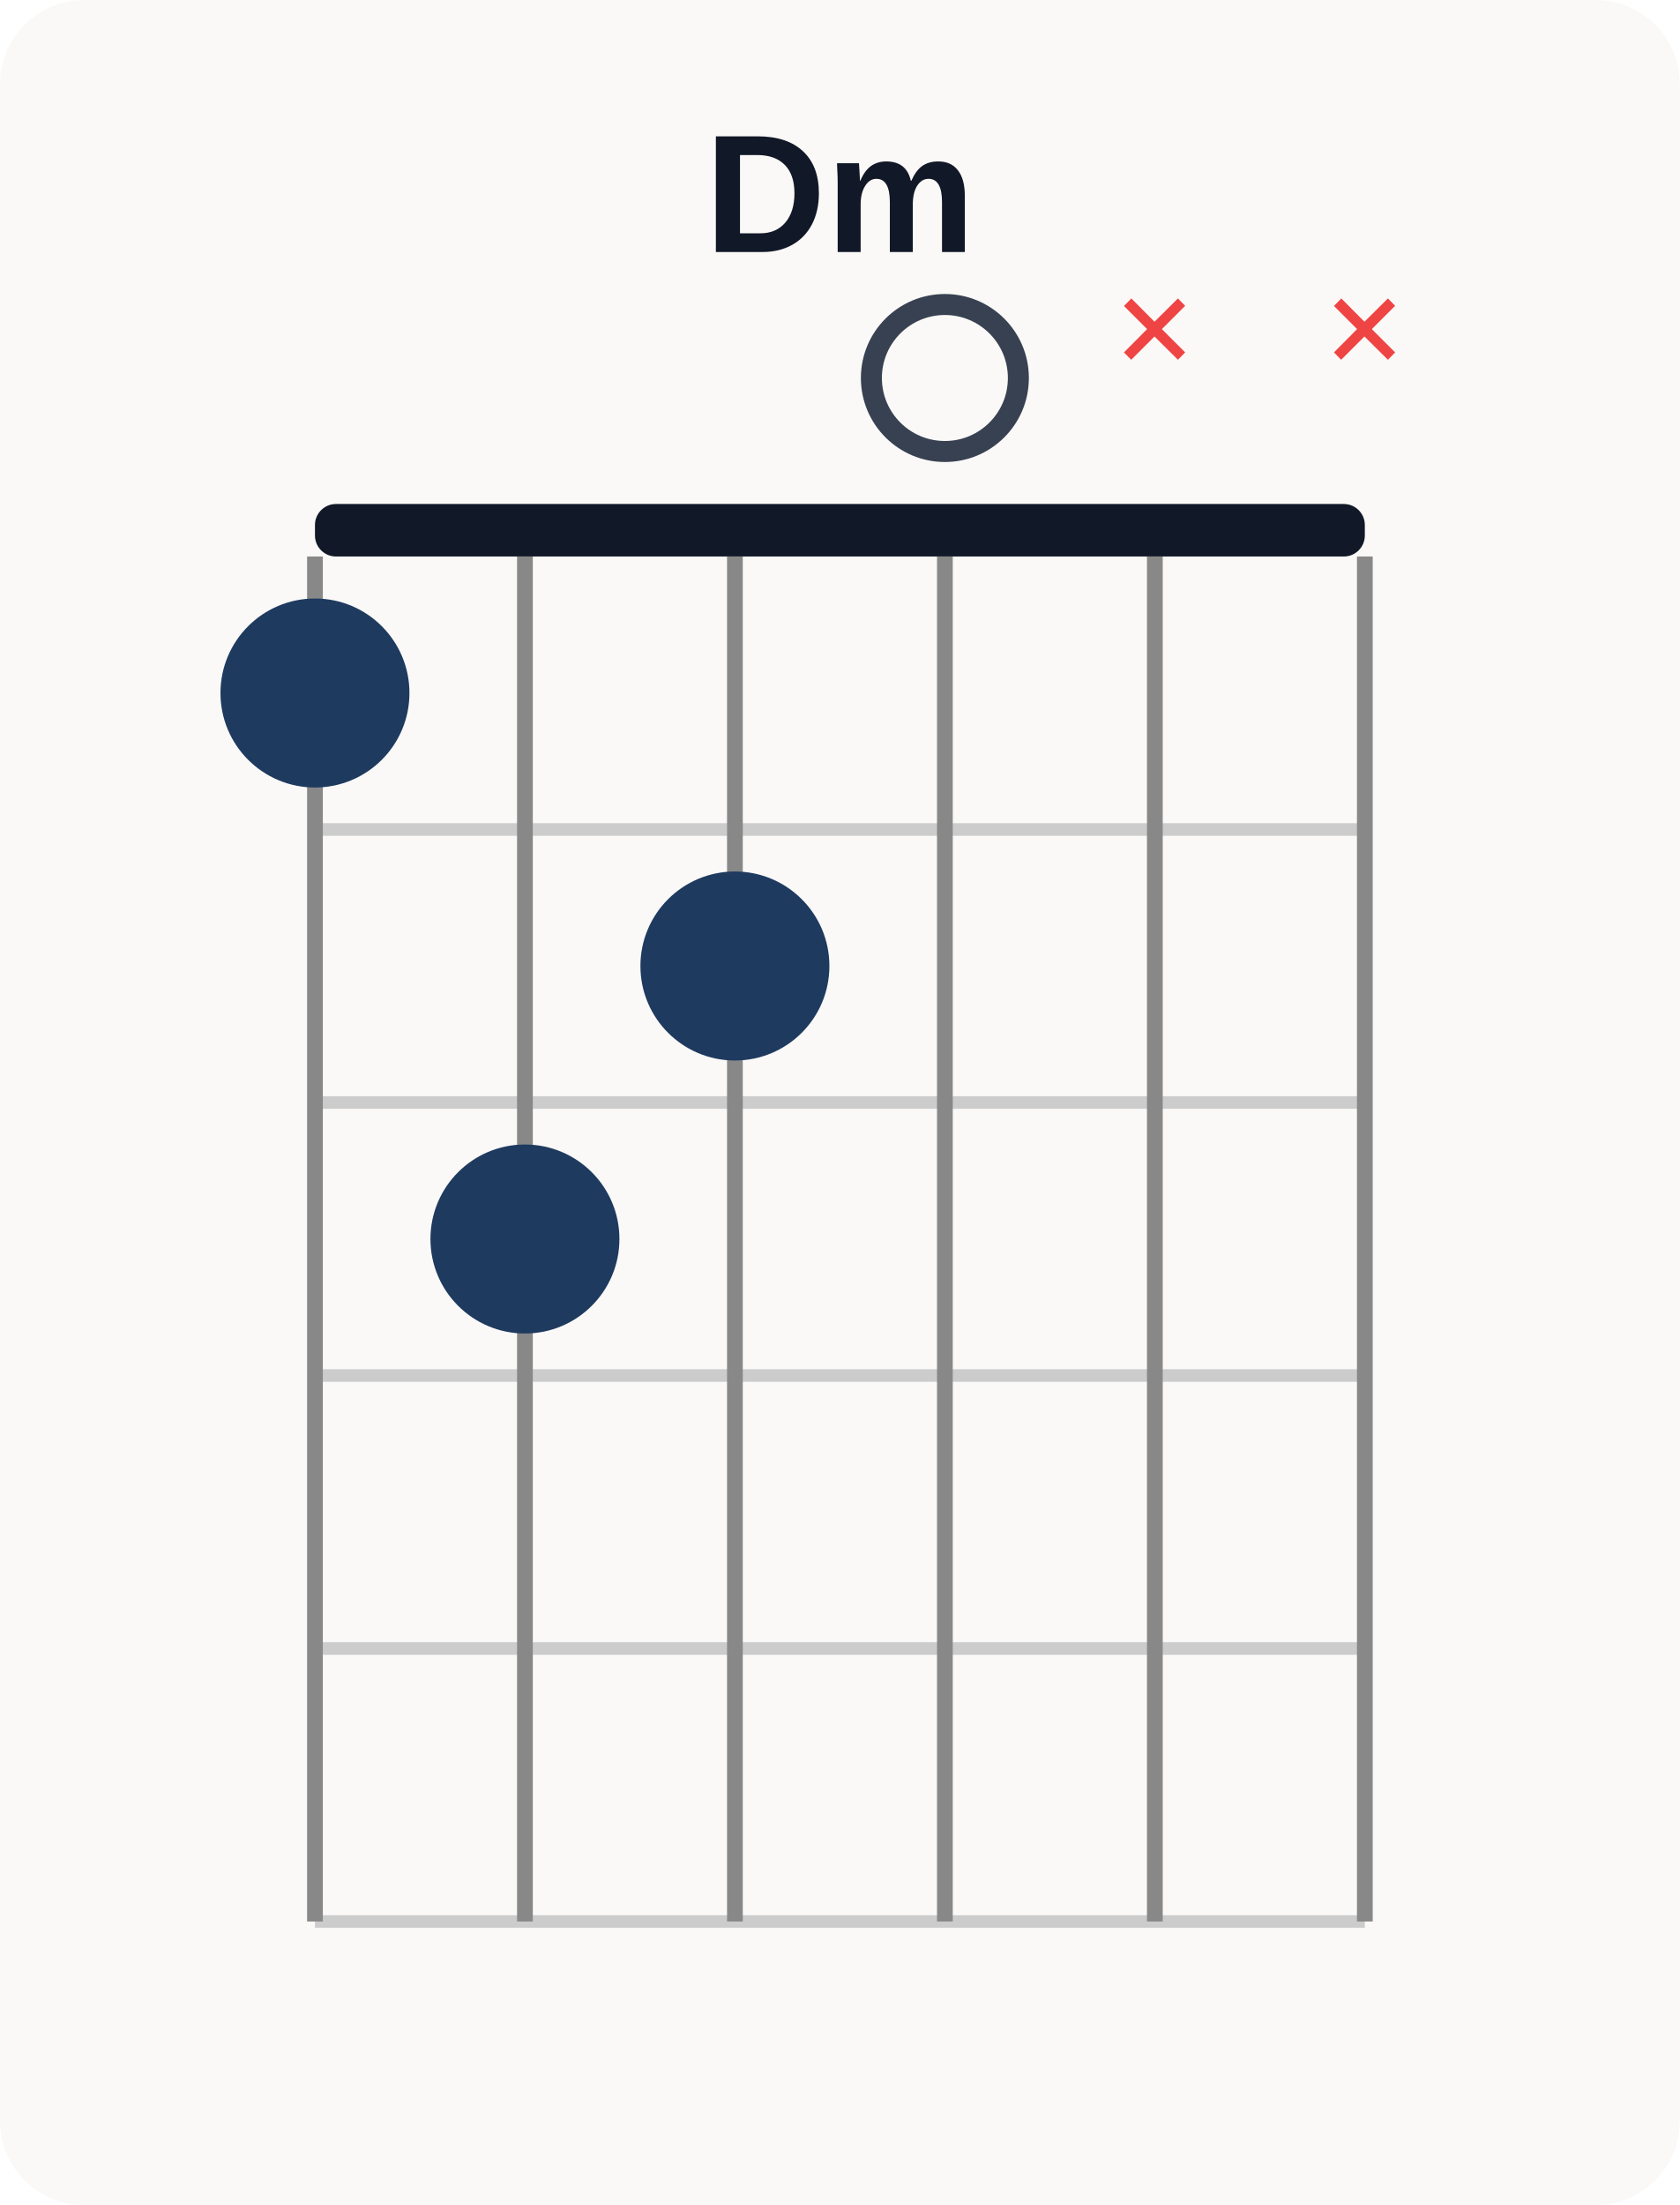
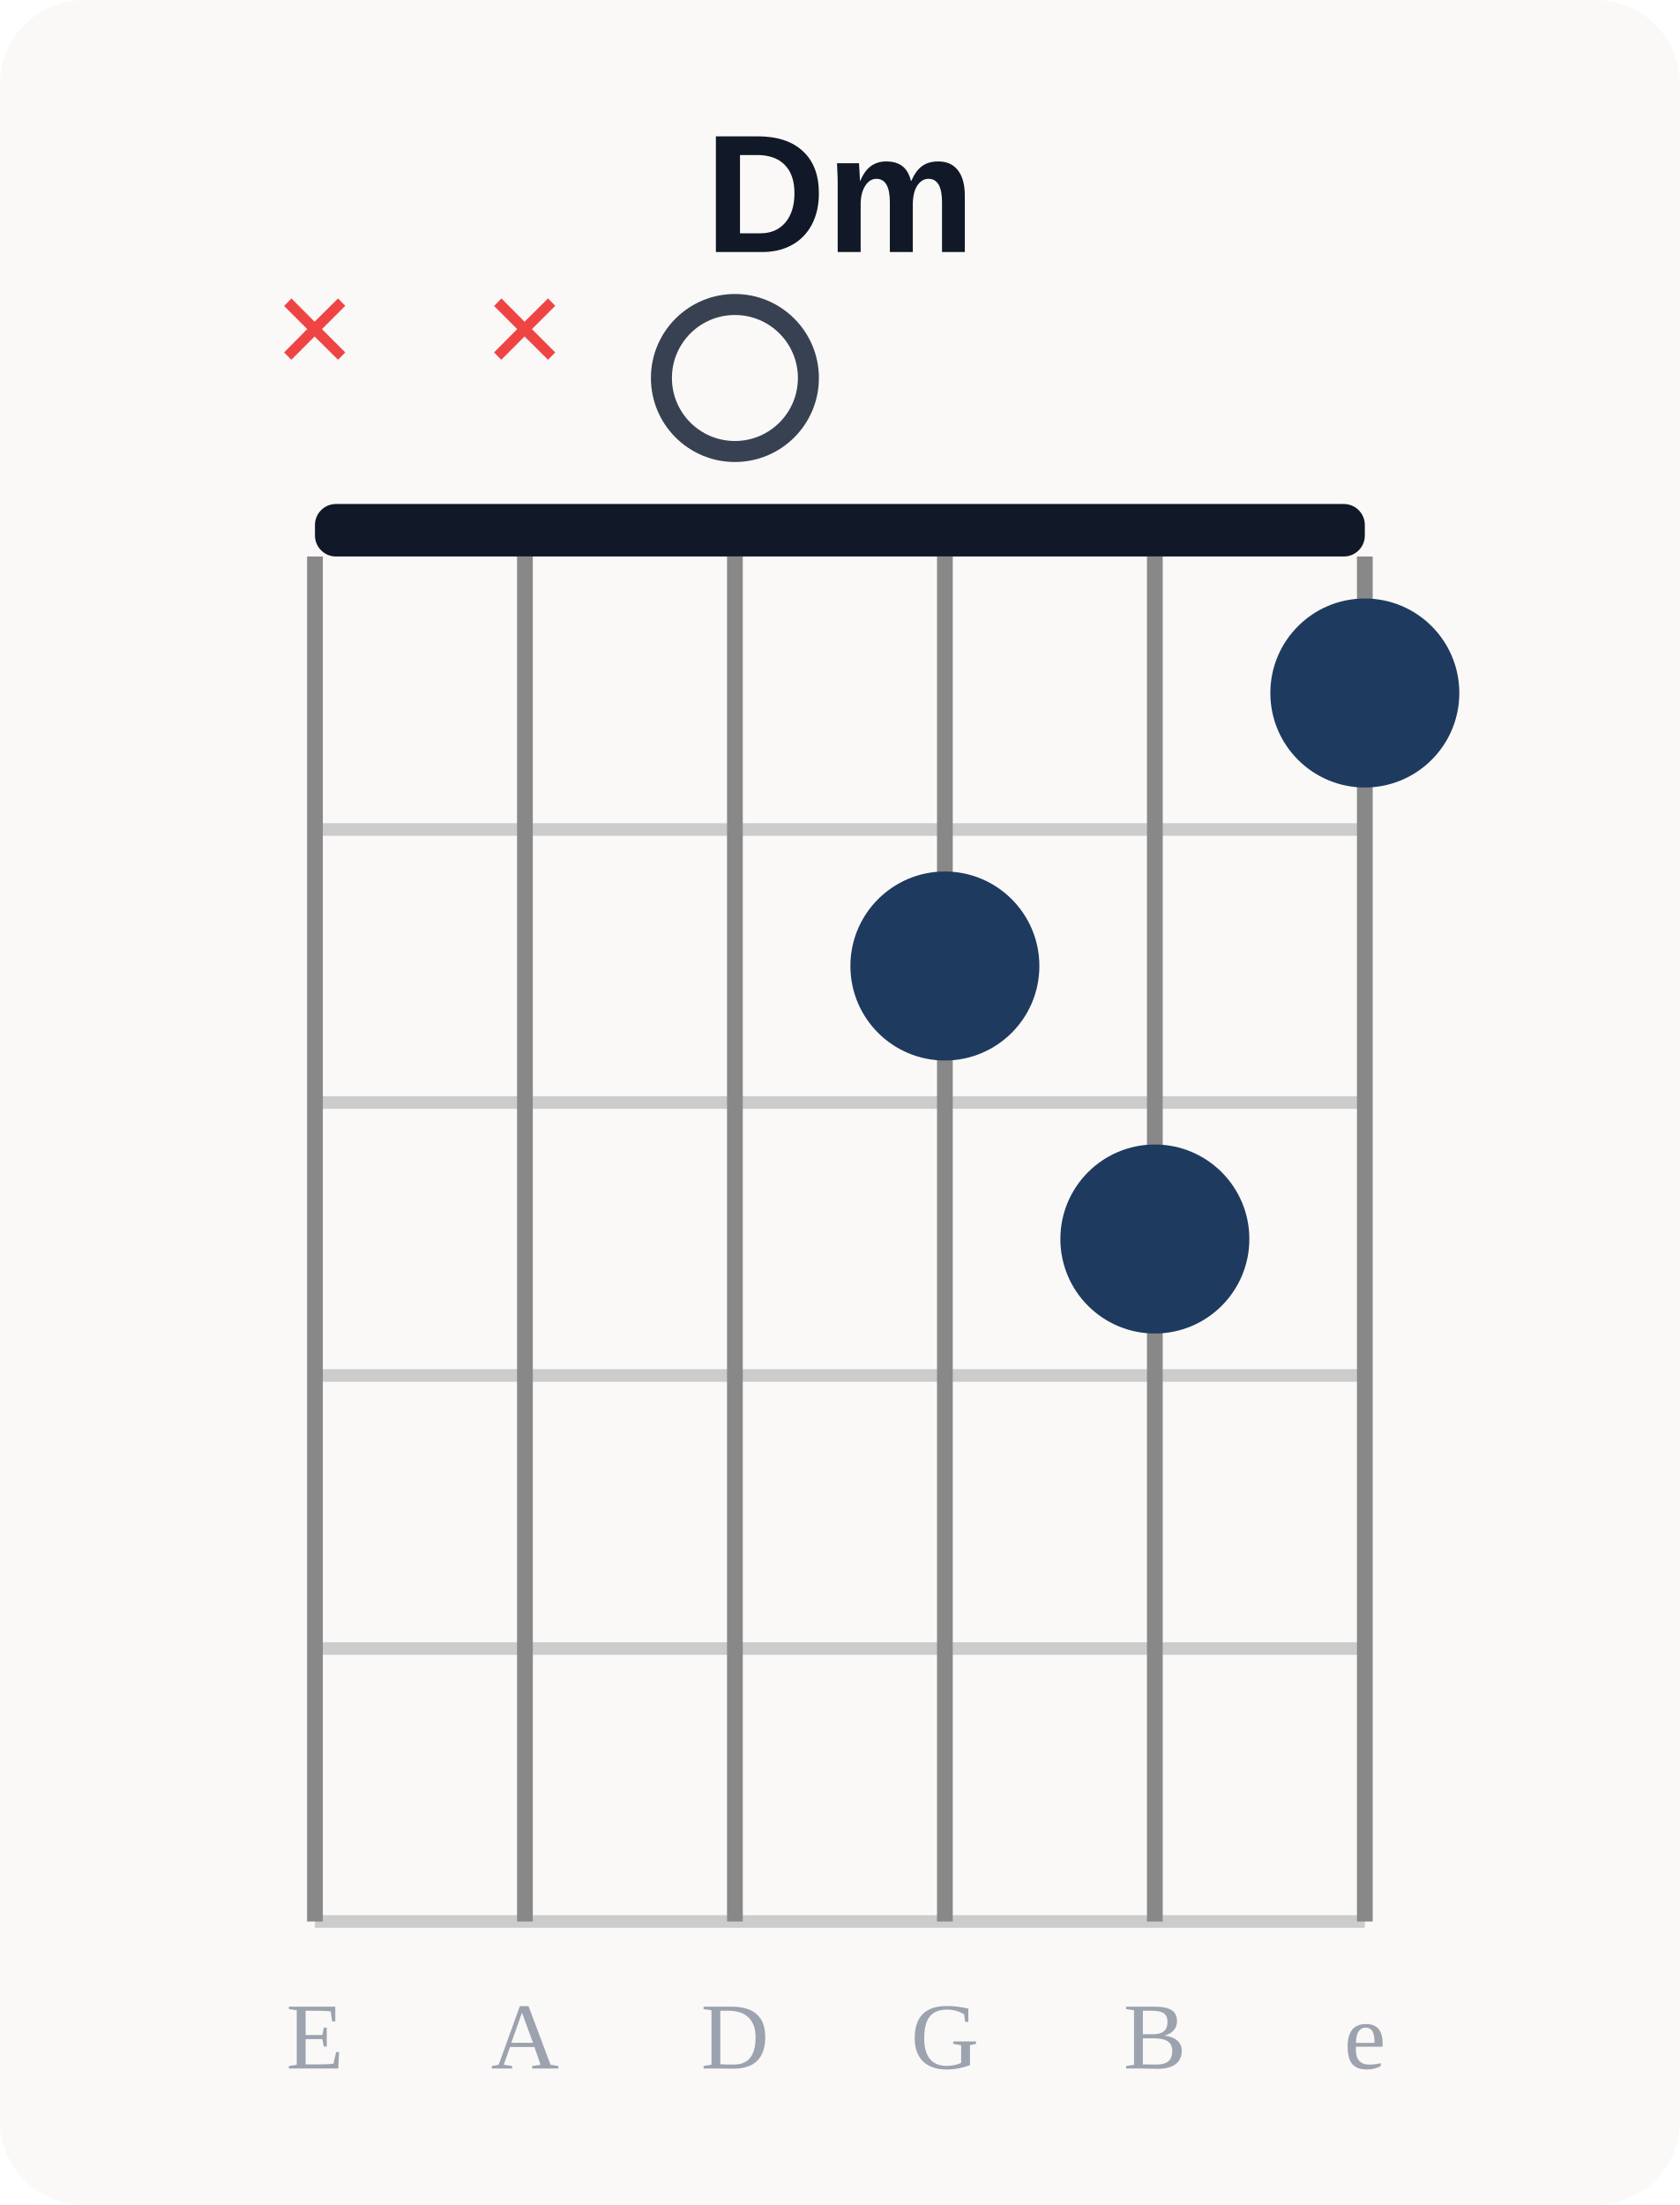
<svg xmlns="http://www.w3.org/2000/svg" width="160" height="210" viewBox="0 0 160 210">
  <rect width="160" height="210" fill="#faf9f7" rx="8" />
  <text x="80" y="24" text-anchor="middle" font-family="Arial,sans-serif" font-size="16" font-weight="700" fill="#111827">Dm</text>
  <rect x="30" y="48" width="100" height="5" fill="#111827" rx="2" />
  <line x1="30" y1="79" x2="130" y2="79" stroke="#ccc" stroke-width="1.2" />
  <line x1="30" y1="105" x2="130" y2="105" stroke="#ccc" stroke-width="1.2" />
  <line x1="30" y1="131" x2="130" y2="131" stroke="#ccc" stroke-width="1.2" />
  <line x1="30" y1="157" x2="130" y2="157" stroke="#ccc" stroke-width="1.2" />
  <line x1="30" y1="183" x2="130" y2="183" stroke="#ccc" stroke-width="1.2" />
  <line x1="30" y1="53" x2="30" y2="183" stroke="#888" stroke-width="1.5" />
  <line x1="50" y1="53" x2="50" y2="183" stroke="#888" stroke-width="1.5" />
  <line x1="70" y1="53" x2="70" y2="183" stroke="#888" stroke-width="1.5" />
  <line x1="90" y1="53" x2="90" y2="183" stroke="#888" stroke-width="1.5" />
  <line x1="110" y1="53" x2="110" y2="183" stroke="#888" stroke-width="1.5" />
  <line x1="130" y1="53" x2="130" y2="183" stroke="#888" stroke-width="1.5" />
-   <text x="130" y="36" text-anchor="middle" font-size="14" fill="#ef4444" font-weight="700">×</text>
-   <text x="110" y="36" text-anchor="middle" font-size="14" fill="#ef4444" font-weight="700">×</text>
-   <circle cx="90" cy="36" r="7" fill="none" stroke="#374151" stroke-width="2" />
-   <circle cx="70" cy="92" r="9" fill="#1e3a5f" />
-   <circle cx="50" cy="118" r="9" fill="#1e3a5f" />
-   <circle cx="30" cy="66" r="9" fill="#1e3a5f" />
+   <text x="30" y="197" text-anchor="middle" font-size="9" fill="#9ca3af">E</text>
+   <text x="50" y="197" text-anchor="middle" font-size="9" fill="#9ca3af">A</text>
+   <text x="70" y="197" text-anchor="middle" font-size="9" fill="#9ca3af">D</text>
+   <text x="90" y="197" text-anchor="middle" font-size="9" fill="#9ca3af">G</text>
+   <text x="110" y="197" text-anchor="middle" font-size="9" fill="#9ca3af">B</text>
+   <text x="130" y="197" text-anchor="middle" font-size="9" fill="#9ca3af">e</text>
+   <text x="30" y="36" text-anchor="middle" font-size="14" fill="#ef4444" font-weight="700">×</text>
+   <text x="50" y="36" text-anchor="middle" font-size="14" fill="#ef4444" font-weight="700">×</text>
+   <circle cx="70" cy="36" r="7" fill="none" stroke="#374151" stroke-width="2" />
+   <circle cx="90" cy="92" r="9" fill="#1e3a5f" />
+   <circle cx="110" cy="118" r="9" fill="#1e3a5f" />
+   <circle cx="130" cy="66" r="9" fill="#1e3a5f" />
</svg>
